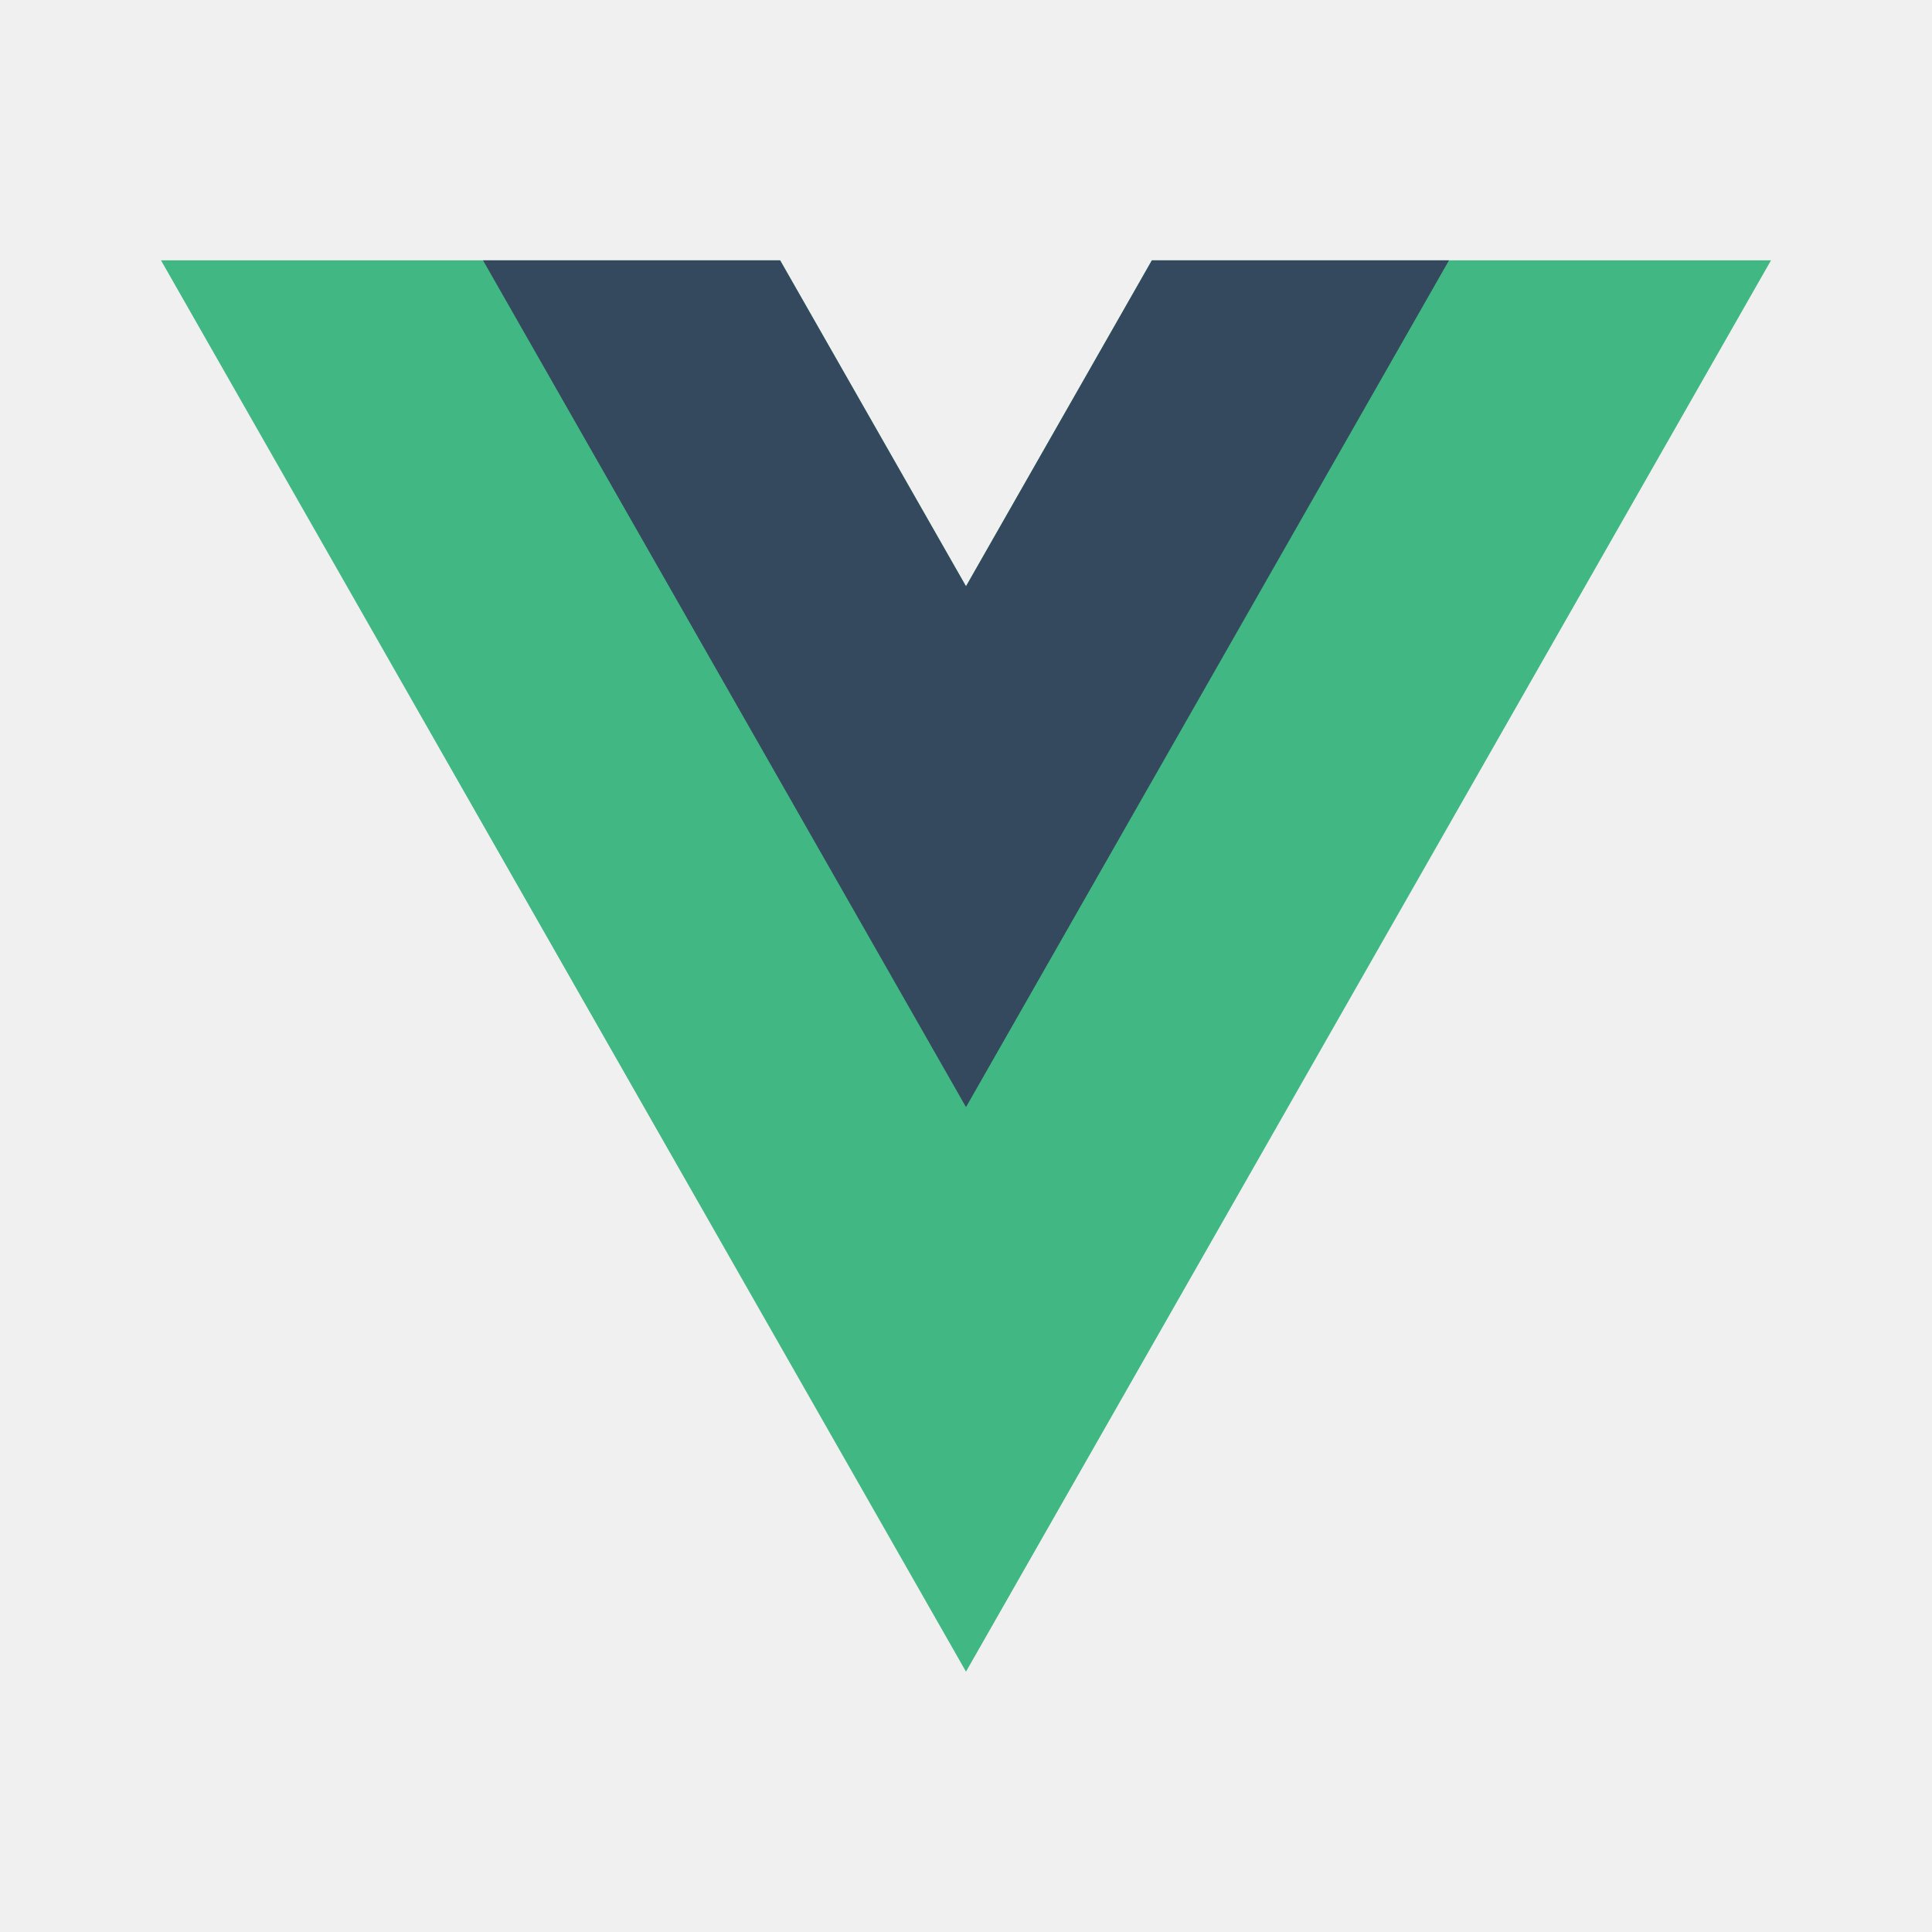
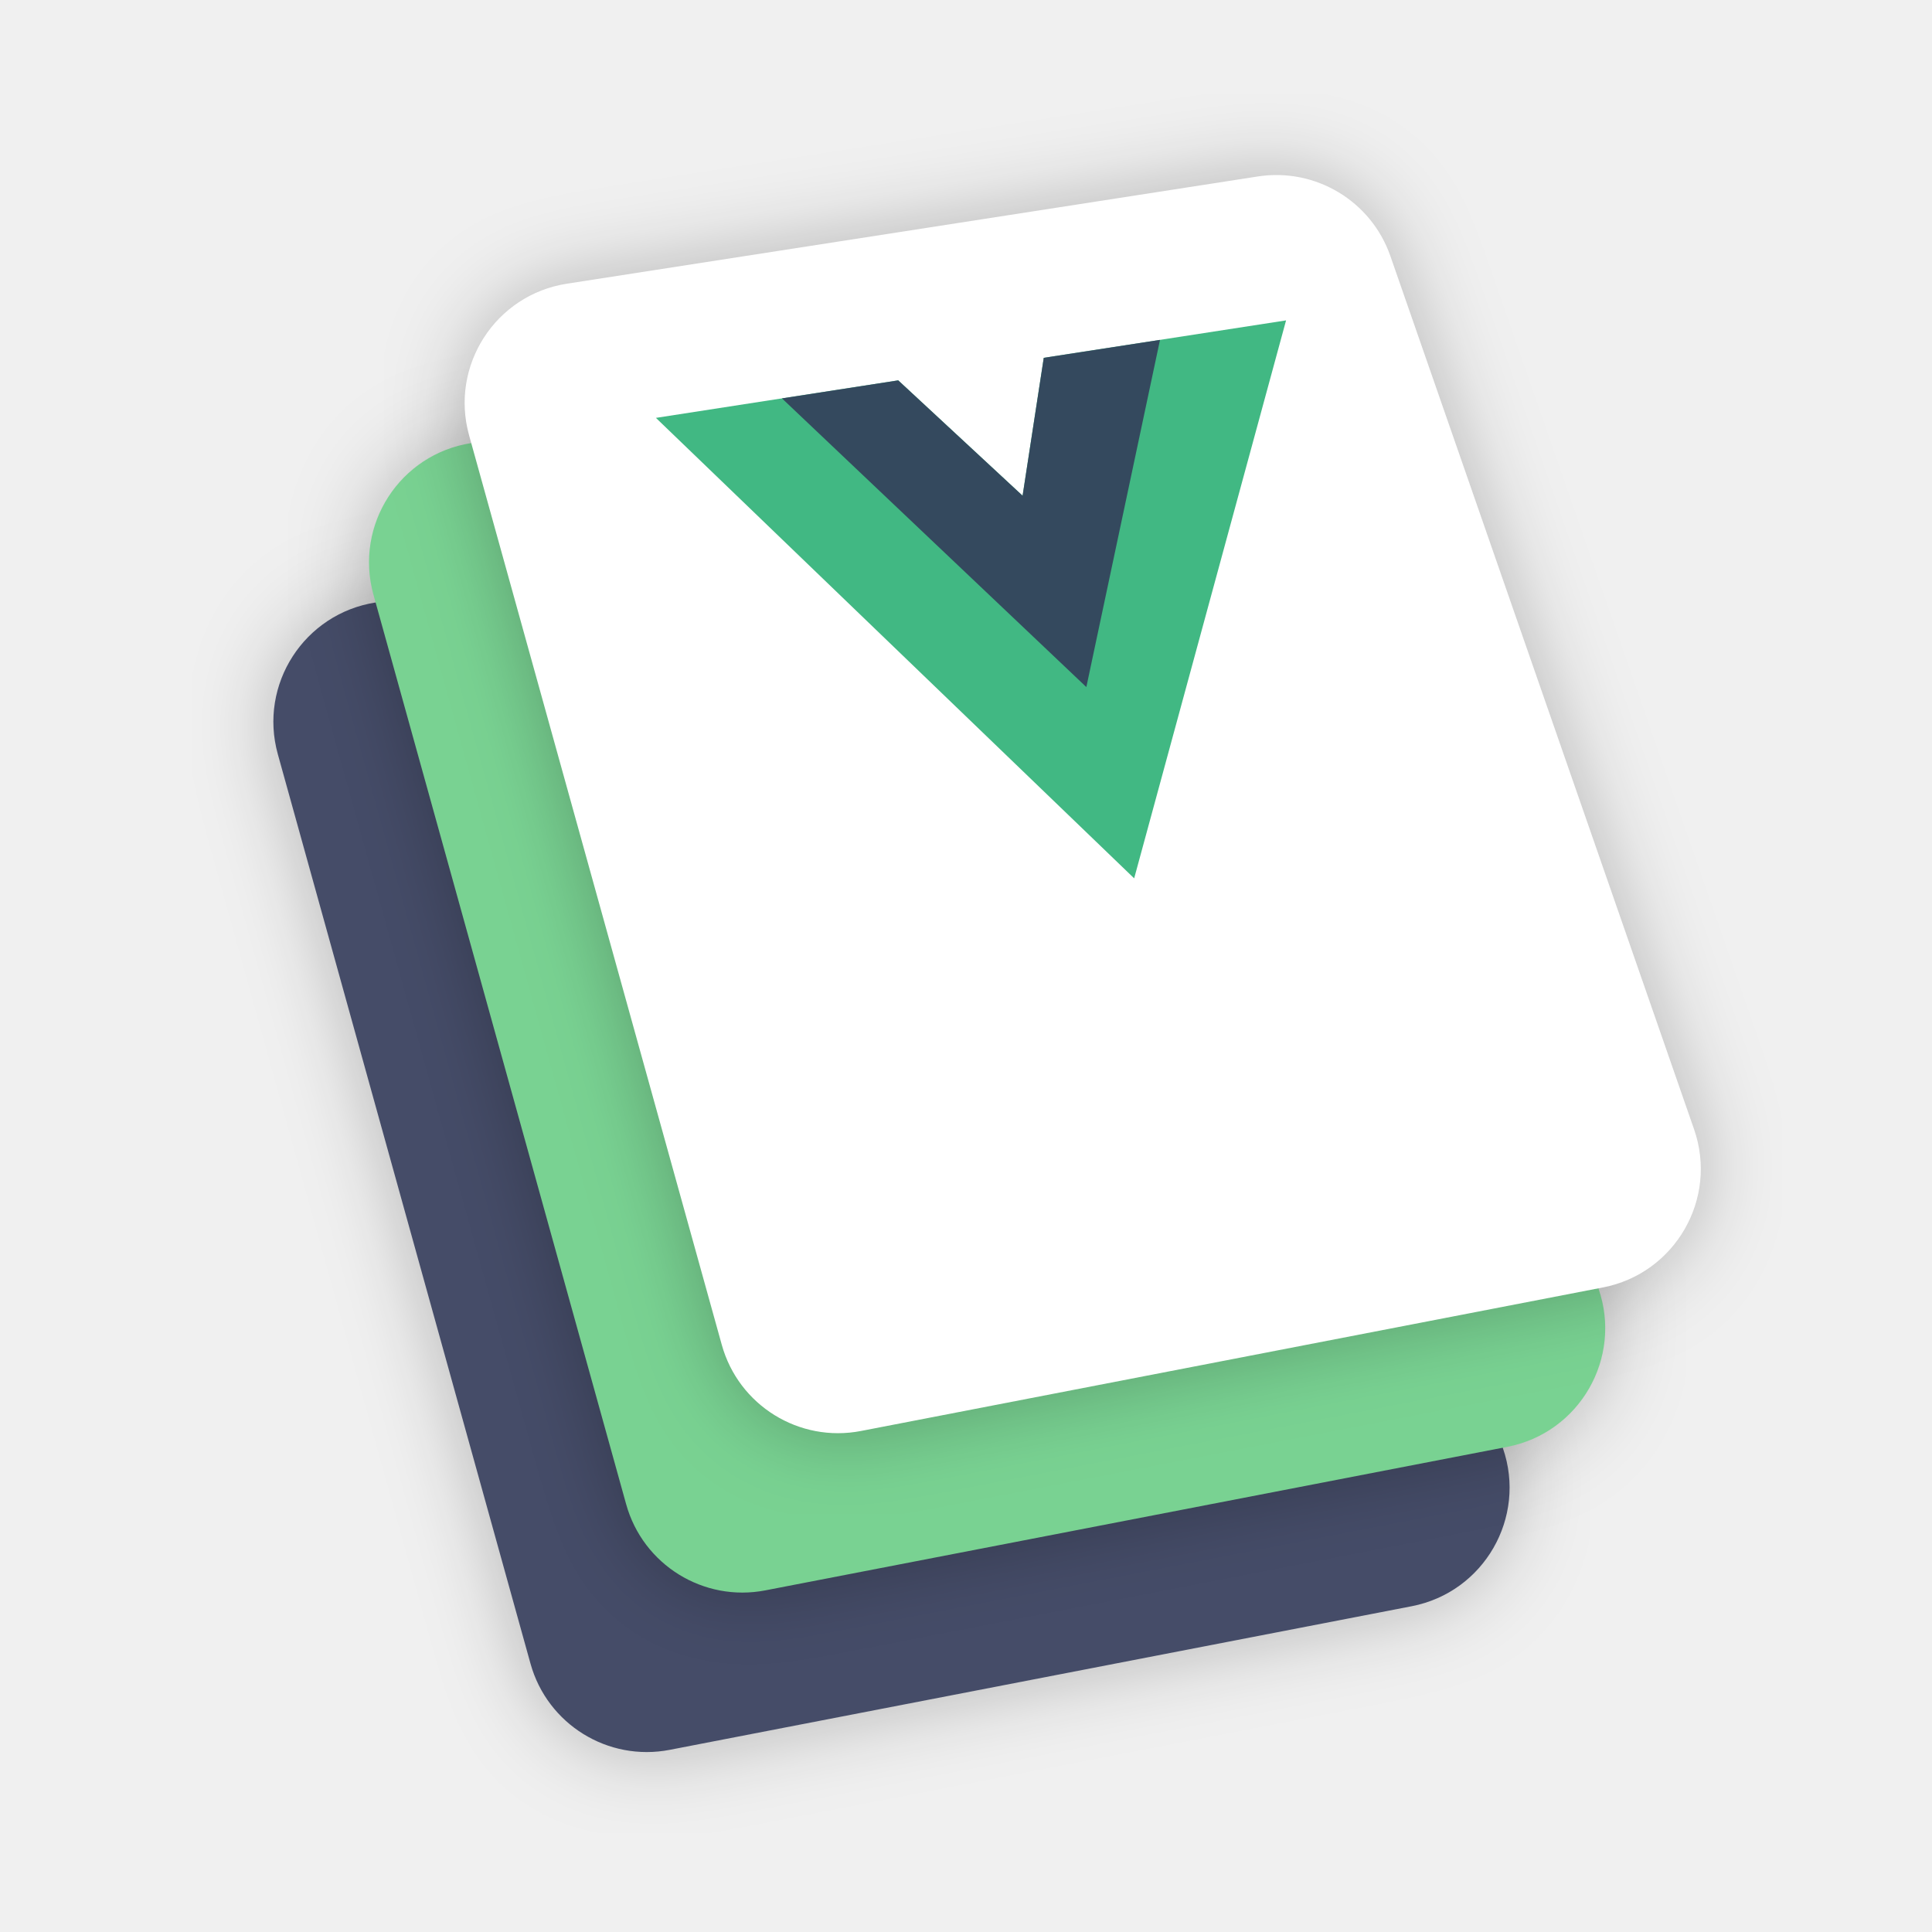
<svg xmlns="http://www.w3.org/2000/svg" width="24" height="24" viewBox="0 0 24 24" fill="none">
-   <path d="M14.309 3.234L12 7.283L9.691 3.234H2L12 20.766L22 3.234H14.309Z" fill="#41B883" />
-   <path d="M14.309 3.234L12 7.283L9.691 3.234H6L12 13.753L18 3.234H14.309Z" fill="#34495E" />
+   <g filter="url(#filter0_d)">
+     <path d="M3.451 9.368C3.211 8.503 3.779 7.622 4.667 7.484L13.249 6.152C13.965 6.041 14.658 6.458 14.896 7.142L18.669 17.988C18.969 18.851 18.434 19.779 17.537 19.953L8.32 21.737C7.552 21.886 6.799 21.419 6.59 20.666L3.451 9.368Z" fill="#454C68" />
+   </g>
+   <g filter="url(#filter1_d)">
+     <path d="M4.639 7.387C4.399 6.522 4.967 5.641 5.855 5.504L14.437 4.172C15.153 4.061 15.846 4.477 16.084 5.161L19.857 16.007C20.157 16.87 19.622 17.799 18.725 17.973L9.508 19.756C8.74 19.905 7.987 19.439 7.778 18.685L4.639 7.387Z" fill="#79D292" />
+   </g>
+   <g filter="url(#filter2_d)">
+     <path d="M5.827 5.407C5.587 4.542 6.155 3.661 7.043 3.524L15.625 2.192C16.341 2.081 17.034 2.497 17.272 3.181L21.044 14.027C21.345 14.89 20.81 15.819 19.913 15.993L10.696 17.776C9.928 17.925 9.175 17.459 8.966 16.705L5.827 5.407Z" fill="white" />
+   </g>
+   <path d="M12.966 4.445L12.703 6.158L11.158 4.725L8.148 5.191L14.089 10.911L15.976 3.98L12.966 4.445Z" fill="#41B883" />
+   <path d="M12.966 4.445L12.703 6.158L11.158 4.725L9.714 4.949L13.495 8.535L14.41 4.222L12.966 4.445Z" fill="#34495E" />
+   <defs>
+     <filter id="filter0_d" x="2.396" y="5.134" width="17.356" height="17.63" filterUnits="userSpaceOnUse" color-interpolation-filters="sRGB">
+       <feFlood flood-opacity="0" result="BackgroundImageFix" />
+       <feColorMatrix in="SourceAlpha" type="matrix" values="0 0 0 0 0 0 0 0 0 0 0 0 0 0 0 0 0 0 127 0" />
+       <feOffset />
+       <feGaussianBlur stdDeviation="0.5" />
+       <feColorMatrix type="matrix" values="0 0 0 0 0 0 0 0 0 0 0 0 0 0 0 0 0 0 0.25 0" />
+       <feBlend mode="normal" in2="BackgroundImageFix" result="effect1_dropShadow" />
+       <feBlend mode="normal" in="SourceGraphic" in2="effect1_dropShadow" result="shape" />
+     </filter>
+     <filter id="filter1_d" x="3.584" y="3.154" width="17.356" height="17.63" filterUnits="userSpaceOnUse" color-interpolation-filters="sRGB">
+       <feFlood flood-opacity="0" result="BackgroundImageFix" />
+       <feColorMatrix in="SourceAlpha" type="matrix" values="0 0 0 0 0 0 0 0 0 0 0 0 0 0 0 0 0 0 127 0" />
+       <feOffset />
+       <feGaussianBlur stdDeviation="0.5" />
+       <feColorMatrix type="matrix" values="0 0 0 0 0 0 0 0 0 0 0 0 0 0 0 0 0 0 0.25 0" />
+       <feBlend mode="normal" in2="BackgroundImageFix" result="effect1_dropShadow" />
+       <feBlend mode="normal" in="SourceGraphic" in2="effect1_dropShadow" result="shape" />
+     </filter>
+     <filter id="filter2_d" x="4.772" y="1.174" width="17.356" height="17.63" filterUnits="userSpaceOnUse" color-interpolation-filters="sRGB">
+       <feFlood flood-opacity="0" result="BackgroundImageFix" />
+       <feColorMatrix in="SourceAlpha" type="matrix" values="0 0 0 0 0 0 0 0 0 0 0 0 0 0 0 0 0 0 127 0" />
+       <feOffset />
+       <feGaussianBlur stdDeviation="0.5" />
+       <feColorMatrix type="matrix" values="0 0 0 0 0 0 0 0 0 0 0 0 0 0 0 0 0 0 0.25 0" />
+       <feBlend mode="normal" in2="BackgroundImageFix" result="effect1_dropShadow" />
+       <feBlend mode="normal" in="SourceGraphic" in2="effect1_dropShadow" result="shape" />
+     </filter>
+   </defs>
</svg>
